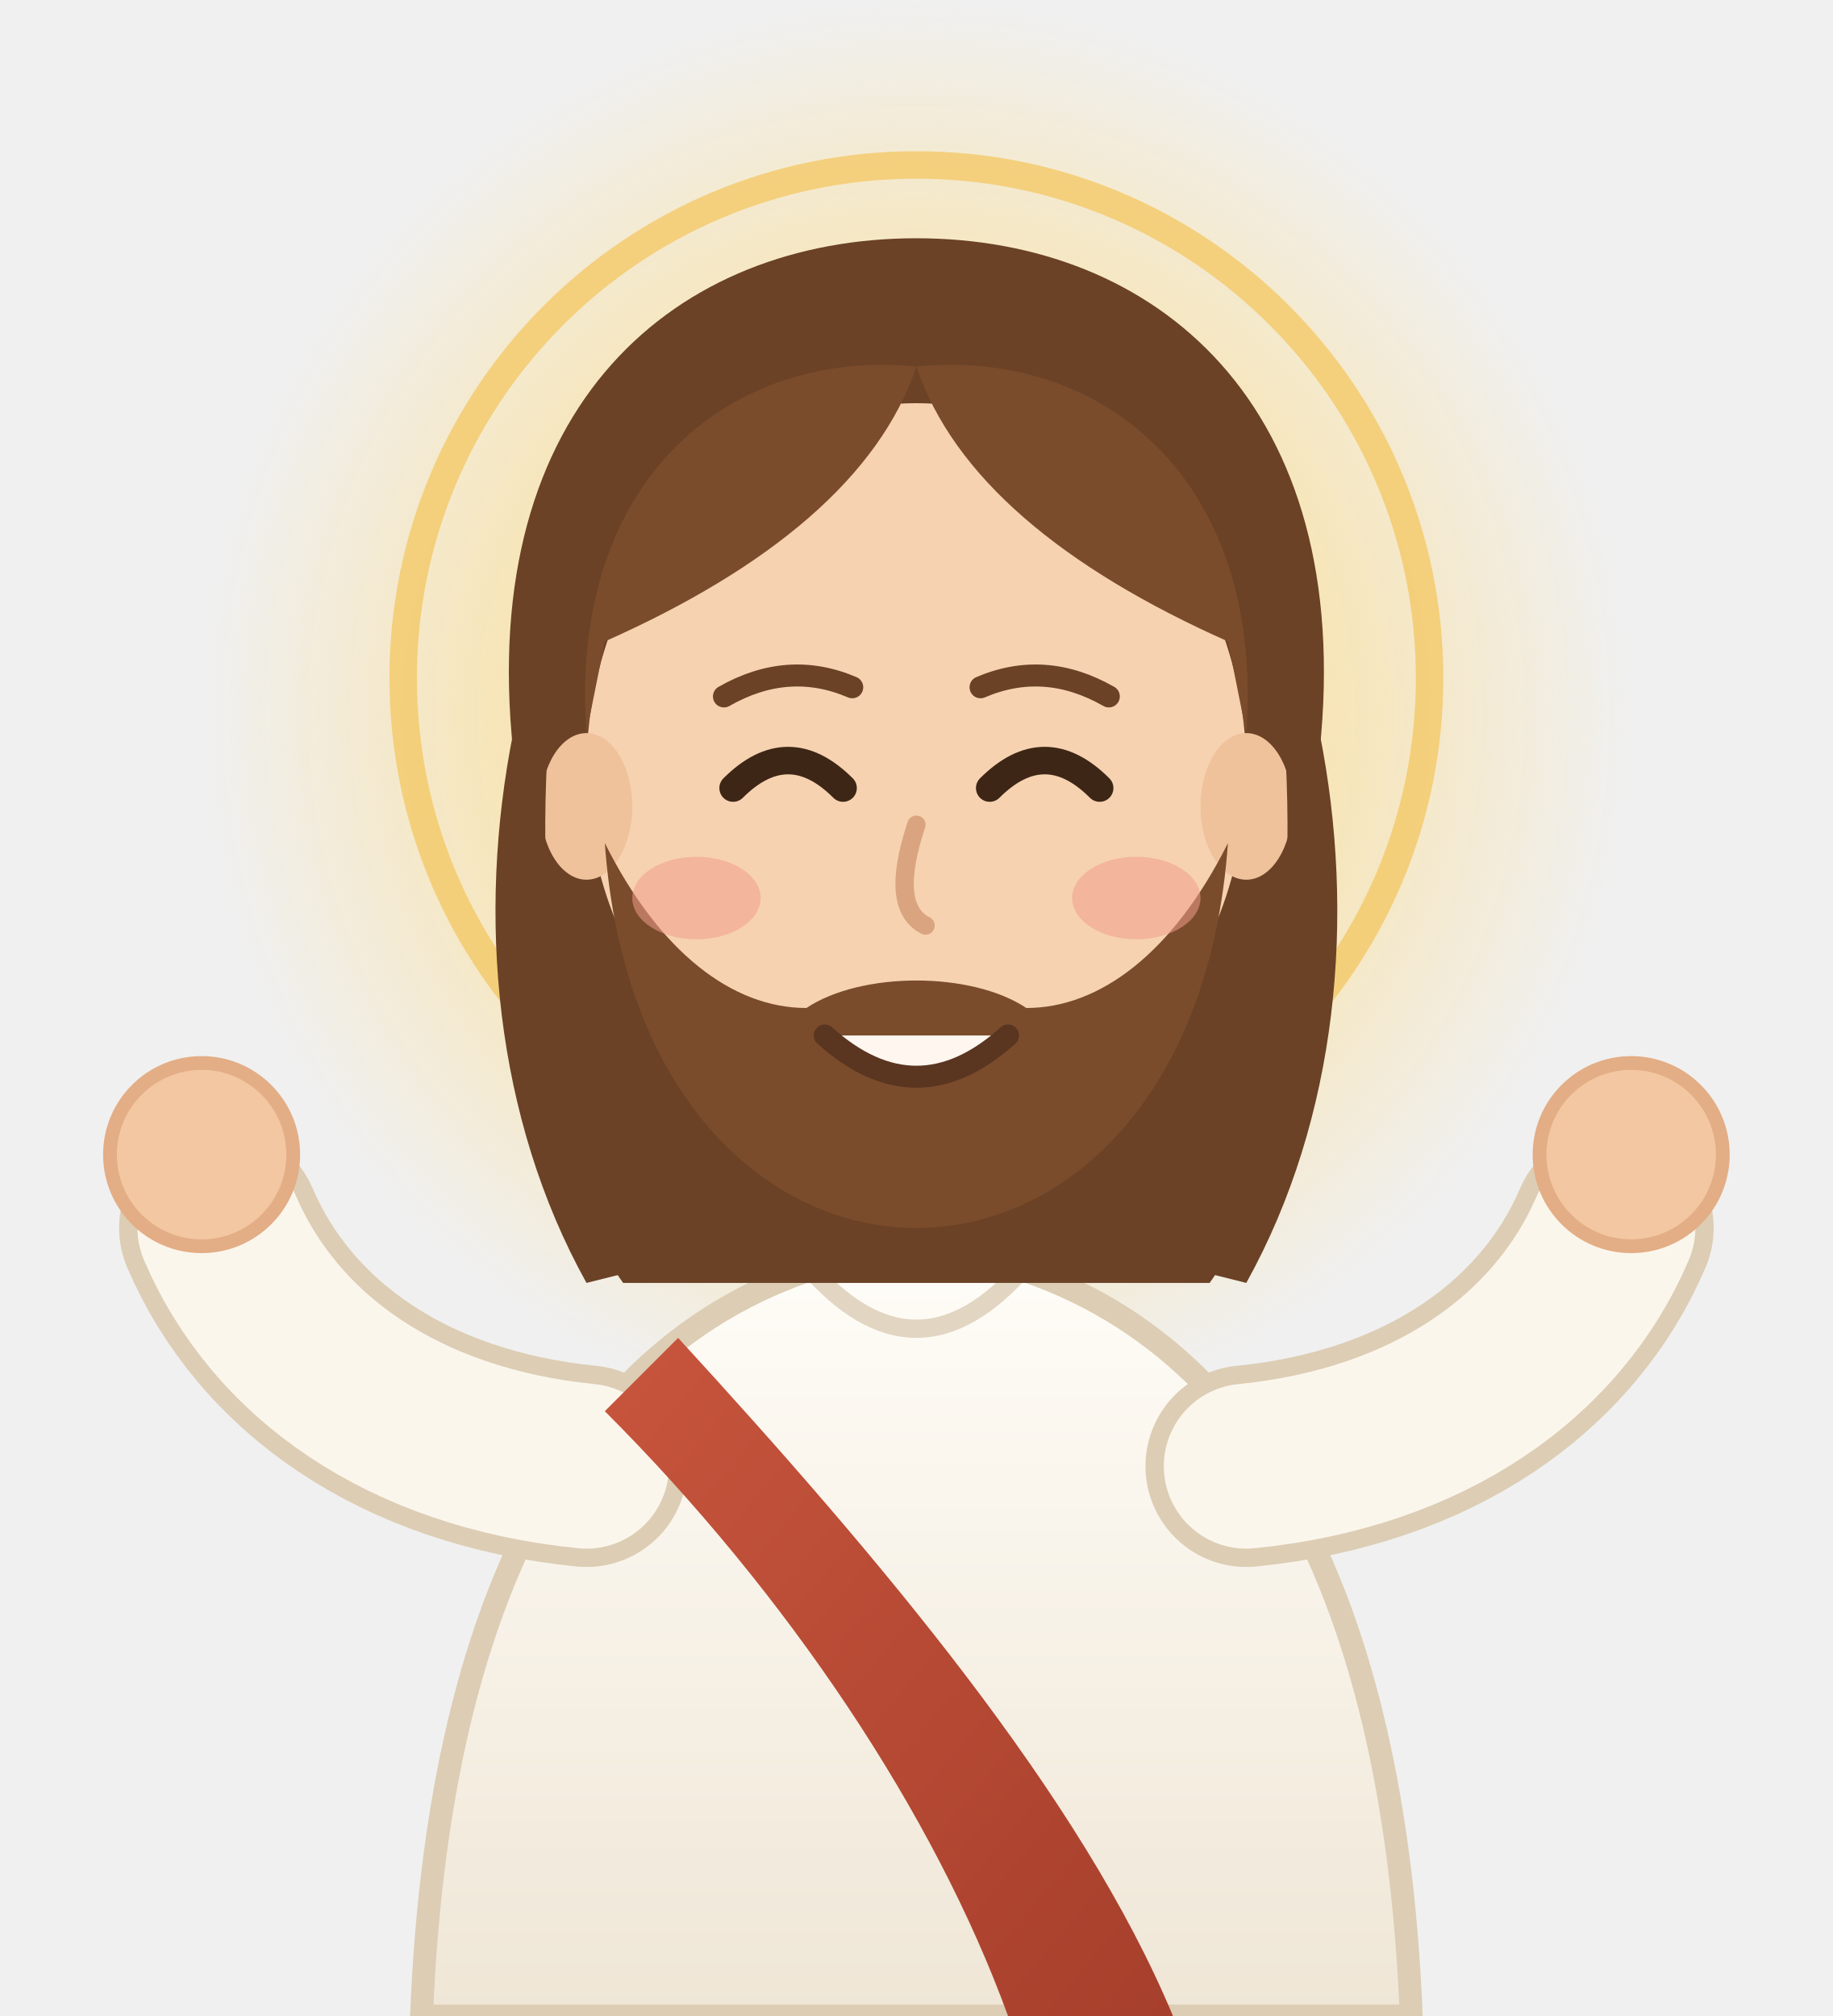
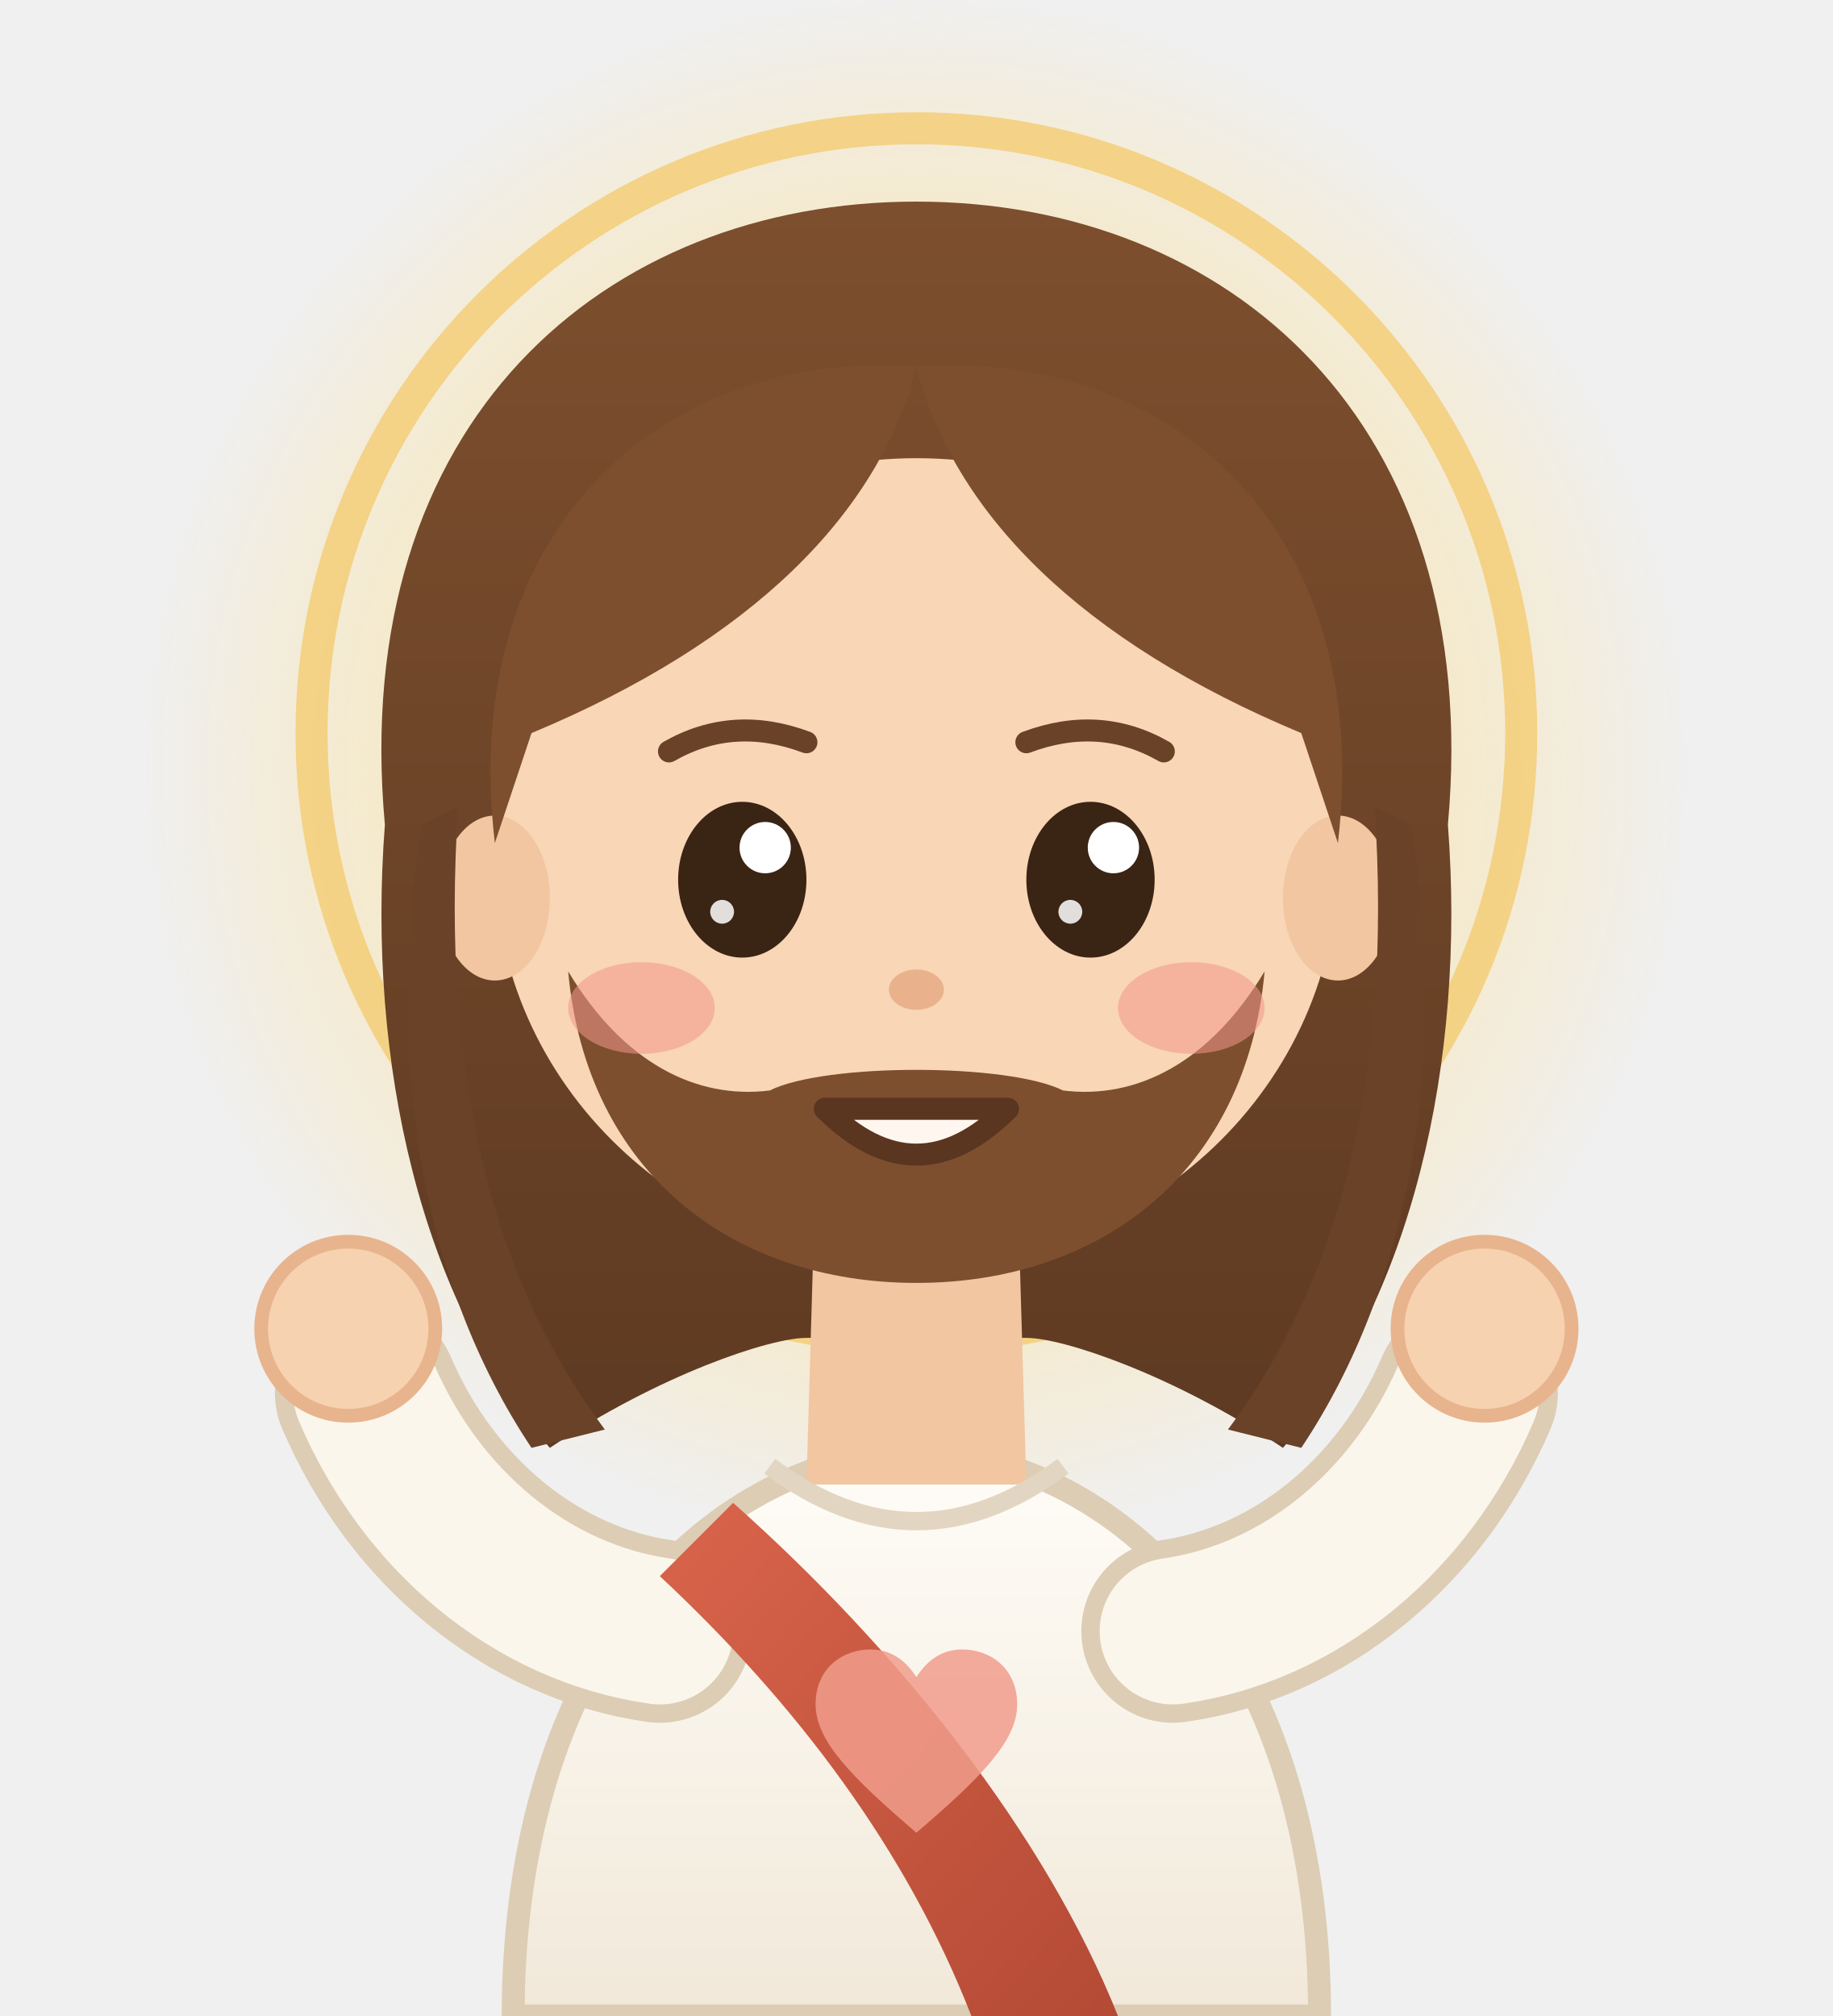
- <svg xmlns="http://www.w3.org/2000/svg" viewBox="0 0 200 220" role="img" aria-label="A friendly illustrated Jesus smiling with open arms">
+ <svg xmlns="http://www.w3.org/2000/svg" viewBox="0 0 200 220" role="img" aria-label="A friendly illustrated Jesus smiling and waving">
  <defs>
    <radialGradient id="glow" cx="50%" cy="50%" r="50%">
-       <stop offset="0" stop-color="#ffe7a8" stop-opacity=".95" />
-       <stop offset=".6" stop-color="#ffd978" stop-opacity=".45" />
+       <stop offset="0" stop-color="#fff0c4" stop-opacity=".95" />
+       <stop offset=".6" stop-color="#ffe08f" stop-opacity=".45" />
      <stop offset="1" stop-color="#ffd978" stop-opacity="0" />
    </radialGradient>
    <linearGradient id="robe" x1="0" y1="0" x2="0" y2="1">
      <stop offset="0" stop-color="#fffdf8" />
-       <stop offset="1" stop-color="#efe6d6" />
+       <stop offset="1" stop-color="#f1e8d9" />
    </linearGradient>
    <linearGradient id="sash" x1="0" y1="0" x2="1" y2="1">
-       <stop offset="0" stop-color="#c8553d" />
-       <stop offset="1" stop-color="#a63f2c" />
+       <stop offset="0" stop-color="#d9644b" />
+       <stop offset="1" stop-color="#b44a35" />
+     </linearGradient>
+     <linearGradient id="hair" x1="0" y1="0" x2="0" y2="1">
+       <stop offset="0" stop-color="#7d4f2e" />
+       <stop offset="1" stop-color="#5e3a22" />
    </linearGradient>
  </defs>
-   <circle cx="100" cy="78" r="78" fill="url(#glow)" />
-   <circle cx="100" cy="74" r="56" fill="none" stroke="#f4c55a" stroke-width="3" opacity=".7" />
-   <path d="M46 220 C48 170 66 140 100 136 C134 140 152 170 154 220 Z" fill="url(#robe)" stroke="#dccdb4" stroke-width="2.5" />
-   <path d="M64 160 C44 158 30 148 24 134" fill="none" stroke="#dccdb4" stroke-width="22" stroke-linecap="round" />
-   <path d="M136 160 C156 158 170 148 176 134" fill="none" stroke="#dccdb4" stroke-width="22" stroke-linecap="round" />
-   <path d="M64 160 C44 158 30 148 24 134" fill="none" stroke="#fbf6ec" stroke-width="18" stroke-linecap="round" />
-   <path d="M136 160 C156 158 170 148 176 134" fill="none" stroke="#fbf6ec" stroke-width="18" stroke-linecap="round" />
-   <circle cx="22" cy="126" r="10" fill="#f2c7a1" stroke="#e3ad85" stroke-width="1.5" />
-   <circle cx="178" cy="126" r="10" fill="#f2c7a1" stroke="#e3ad85" stroke-width="1.5" />
-   <path d="M74 146 C96 170 118 196 128 220 L110 220 C102 198 86 174 66 154 Z" fill="url(#sash)" />
-   <path d="M88 138 Q100 152 112 138" fill="none" stroke="#e2d6c2" stroke-width="2" />
-   <path d="M56 82 C52 44 74 26 100 26 C126 26 148 44 144 82 C146 104 142 126 132 140 L68 140 C58 126 54 104 56 82 Z" fill="#6b4226" />
-   <ellipse cx="100" cy="84" rx="36" ry="40" fill="#f6d2b0" />
-   <ellipse cx="64" cy="88" rx="5" ry="8" fill="#efc29c" />
-   <ellipse cx="136" cy="88" rx="5" ry="8" fill="#efc29c" />
-   <path d="M64 80 C62 52 80 38 100 40 C96 52 84 62 66 70 Z" fill="#7a4c2c" />
-   <path d="M136 80 C138 52 120 38 100 40 C104 52 116 62 134 70 Z" fill="#7a4c2c" />
-   <path d="M60 78 C58 104 62 124 72 138 L64 140 C54 122 52 100 56 80 Z" fill="#6b4226" />
-   <path d="M140 78 C142 104 138 124 128 138 L136 140 C146 122 148 100 144 80 Z" fill="#6b4226" />
-   <path d="M66 92 C68 120 84 134 100 134 C116 134 132 120 134 92 C128 104 120 110 112 110 C106 106 94 106 88 110 C80 110 72 104 66 92 Z" fill="#7a4c2c" />
-   <path d="M90 113 Q100 122 110 113" fill="#fff6ef" stroke="#5a3520" stroke-width="2.4" stroke-linecap="round" />
-   <path d="M80 86 Q86 80 92 86" fill="none" stroke="#3d2616" stroke-width="3" stroke-linecap="round" />
-   <path d="M108 86 Q114 80 120 86" fill="none" stroke="#3d2616" stroke-width="3" stroke-linecap="round" />
-   <path d="M79 76 Q86 72 93 75" fill="none" stroke="#6b4226" stroke-width="2.4" stroke-linecap="round" />
-   <path d="M107 75 Q114 72 121 76" fill="none" stroke="#6b4226" stroke-width="2.4" stroke-linecap="round" />
-   <ellipse cx="76" cy="98" rx="7" ry="4.5" fill="#f19c8c" opacity=".55" />
-   <ellipse cx="124" cy="98" rx="7" ry="4.5" fill="#f19c8c" opacity=".55" />
-   <path d="M100 90 Q97 99 101 101" fill="none" stroke="#d9a47f" stroke-width="2" stroke-linecap="round" />
+   <circle cx="100" cy="84" r="84" fill="url(#glow)" />
+   <circle cx="100" cy="80" r="66" fill="none" stroke="#f4c55a" stroke-width="3.5" opacity=".65" />
+   <path d="M56 220 C56 184 74 160 100 158 C126 160 144 184 144 220 Z" fill="url(#robe)" stroke="#dccdb4" stroke-width="2.5" />
+   <path d="M72 178 C58 176 46 166 40 152" fill="none" stroke="#dccdb4" stroke-width="20" stroke-linecap="round" />
+   <path d="M128 178 C142 176 154 166 160 152" fill="none" stroke="#dccdb4" stroke-width="20" stroke-linecap="round" />
+   <path d="M72 178 C58 176 46 166 40 152" fill="none" stroke="#fbf6ec" stroke-width="16" stroke-linecap="round" />
+   <path d="M128 178 C142 176 154 166 160 152" fill="none" stroke="#fbf6ec" stroke-width="16" stroke-linecap="round" />
+   <circle cx="38" cy="145" r="9.5" fill="#f6d2b0" stroke="#e8b48d" stroke-width="1.5" />
+   <circle cx="162" cy="145" r="9.5" fill="#f6d2b0" stroke="#e8b48d" stroke-width="1.5" />
+   <path d="M80 164 C98 180 114 200 122 220 L106 220 C99 202 87 186 72 172 Z" fill="url(#sash)" />
+   <path d="M100 200 C93 194 89 190 89 186 C89 182 92 180 95 180 C97.5 180 99 181.5 100 183 C101 181.5 102.5 180 105 180 C108 180 111 182 111 186 C111 190 107 194 100 200 Z" fill="#f19c8c" opacity=".85" />
+   <path d="M42 90 C38 46 66 22 100 22 C134 22 162 46 158 90 C160 116 154 142 140 158 C128 150 116 146 112 146 L88 146 C84 146 72 150 60 158 C46 142 40 116 42 90 Z" fill="url(#hair)" />
+   <path d="M89 128 L111 128 L112 162 L88 162 Z" fill="#f1c6a1" />
+   <path d="M84 160 Q100 172 116 160" fill="none" stroke="#e2d6c2" stroke-width="2" />
+   <ellipse cx="100" cy="94" rx="46" ry="44" fill="#f8d6b6" />
+   <ellipse cx="54" cy="98" rx="6" ry="9" fill="#f1c6a1" />
+   <ellipse cx="146" cy="98" rx="6" ry="9" fill="#f1c6a1" />
+   <path d="M54 92 C50 58 72 38 100 40 C96 56 82 70 58 80 Z" fill="#7d4f2e" />
+   <path d="M146 92 C150 58 128 38 100 40 C104 56 118 70 142 80 Z" fill="#7d4f2e" />
+   <path d="M50 88 C48 118 54 140 66 156 L58 158 C46 140 42 116 46 90 Z" fill="#6a4228" />
+   <path d="M150 88 C152 118 146 140 134 156 L142 158 C154 140 158 116 154 90 Z" fill="#6a4228" />
+   <path d="M62 106 C64 128 80 140 100 140 C120 140 136 128 138 106 C132 116 124 120 116 119 C110 116 90 116 84 119 C76 120 68 116 62 106 Z" fill="#7d4f2e" />
+   <path d="M90 121 Q100 131 110 121 Z" fill="#fff6ef" stroke="#5a3520" stroke-width="2.4" stroke-linejoin="round" stroke-linecap="round" />
+   <ellipse cx="81" cy="96" rx="7" ry="8.5" fill="#3a2414" />
+   <ellipse cx="119" cy="96" rx="7" ry="8.5" fill="#3a2414" />
+   <circle cx="83.5" cy="92.5" r="2.8" fill="#fff" />
+   <circle cx="121.5" cy="92.5" r="2.8" fill="#fff" />
+   <circle cx="78.8" cy="99.5" r="1.3" fill="#fff" opacity=".85" />
+   <circle cx="116.8" cy="99.5" r="1.3" fill="#fff" opacity=".85" />
+   <path d="M73 82 Q80 78 88 81" fill="none" stroke="#6a4228" stroke-width="2.4" stroke-linecap="round" />
+   <path d="M112 81 Q120 78 127 82" fill="none" stroke="#6a4228" stroke-width="2.4" stroke-linecap="round" />
+   <ellipse cx="70" cy="110" rx="8" ry="5" fill="#f3958a" opacity=".55" />
+   <ellipse cx="130" cy="110" rx="8" ry="5" fill="#f3958a" opacity=".55" />
+   <ellipse cx="100" cy="108" rx="3" ry="2.2" fill="#e9b28c" />
</svg>
